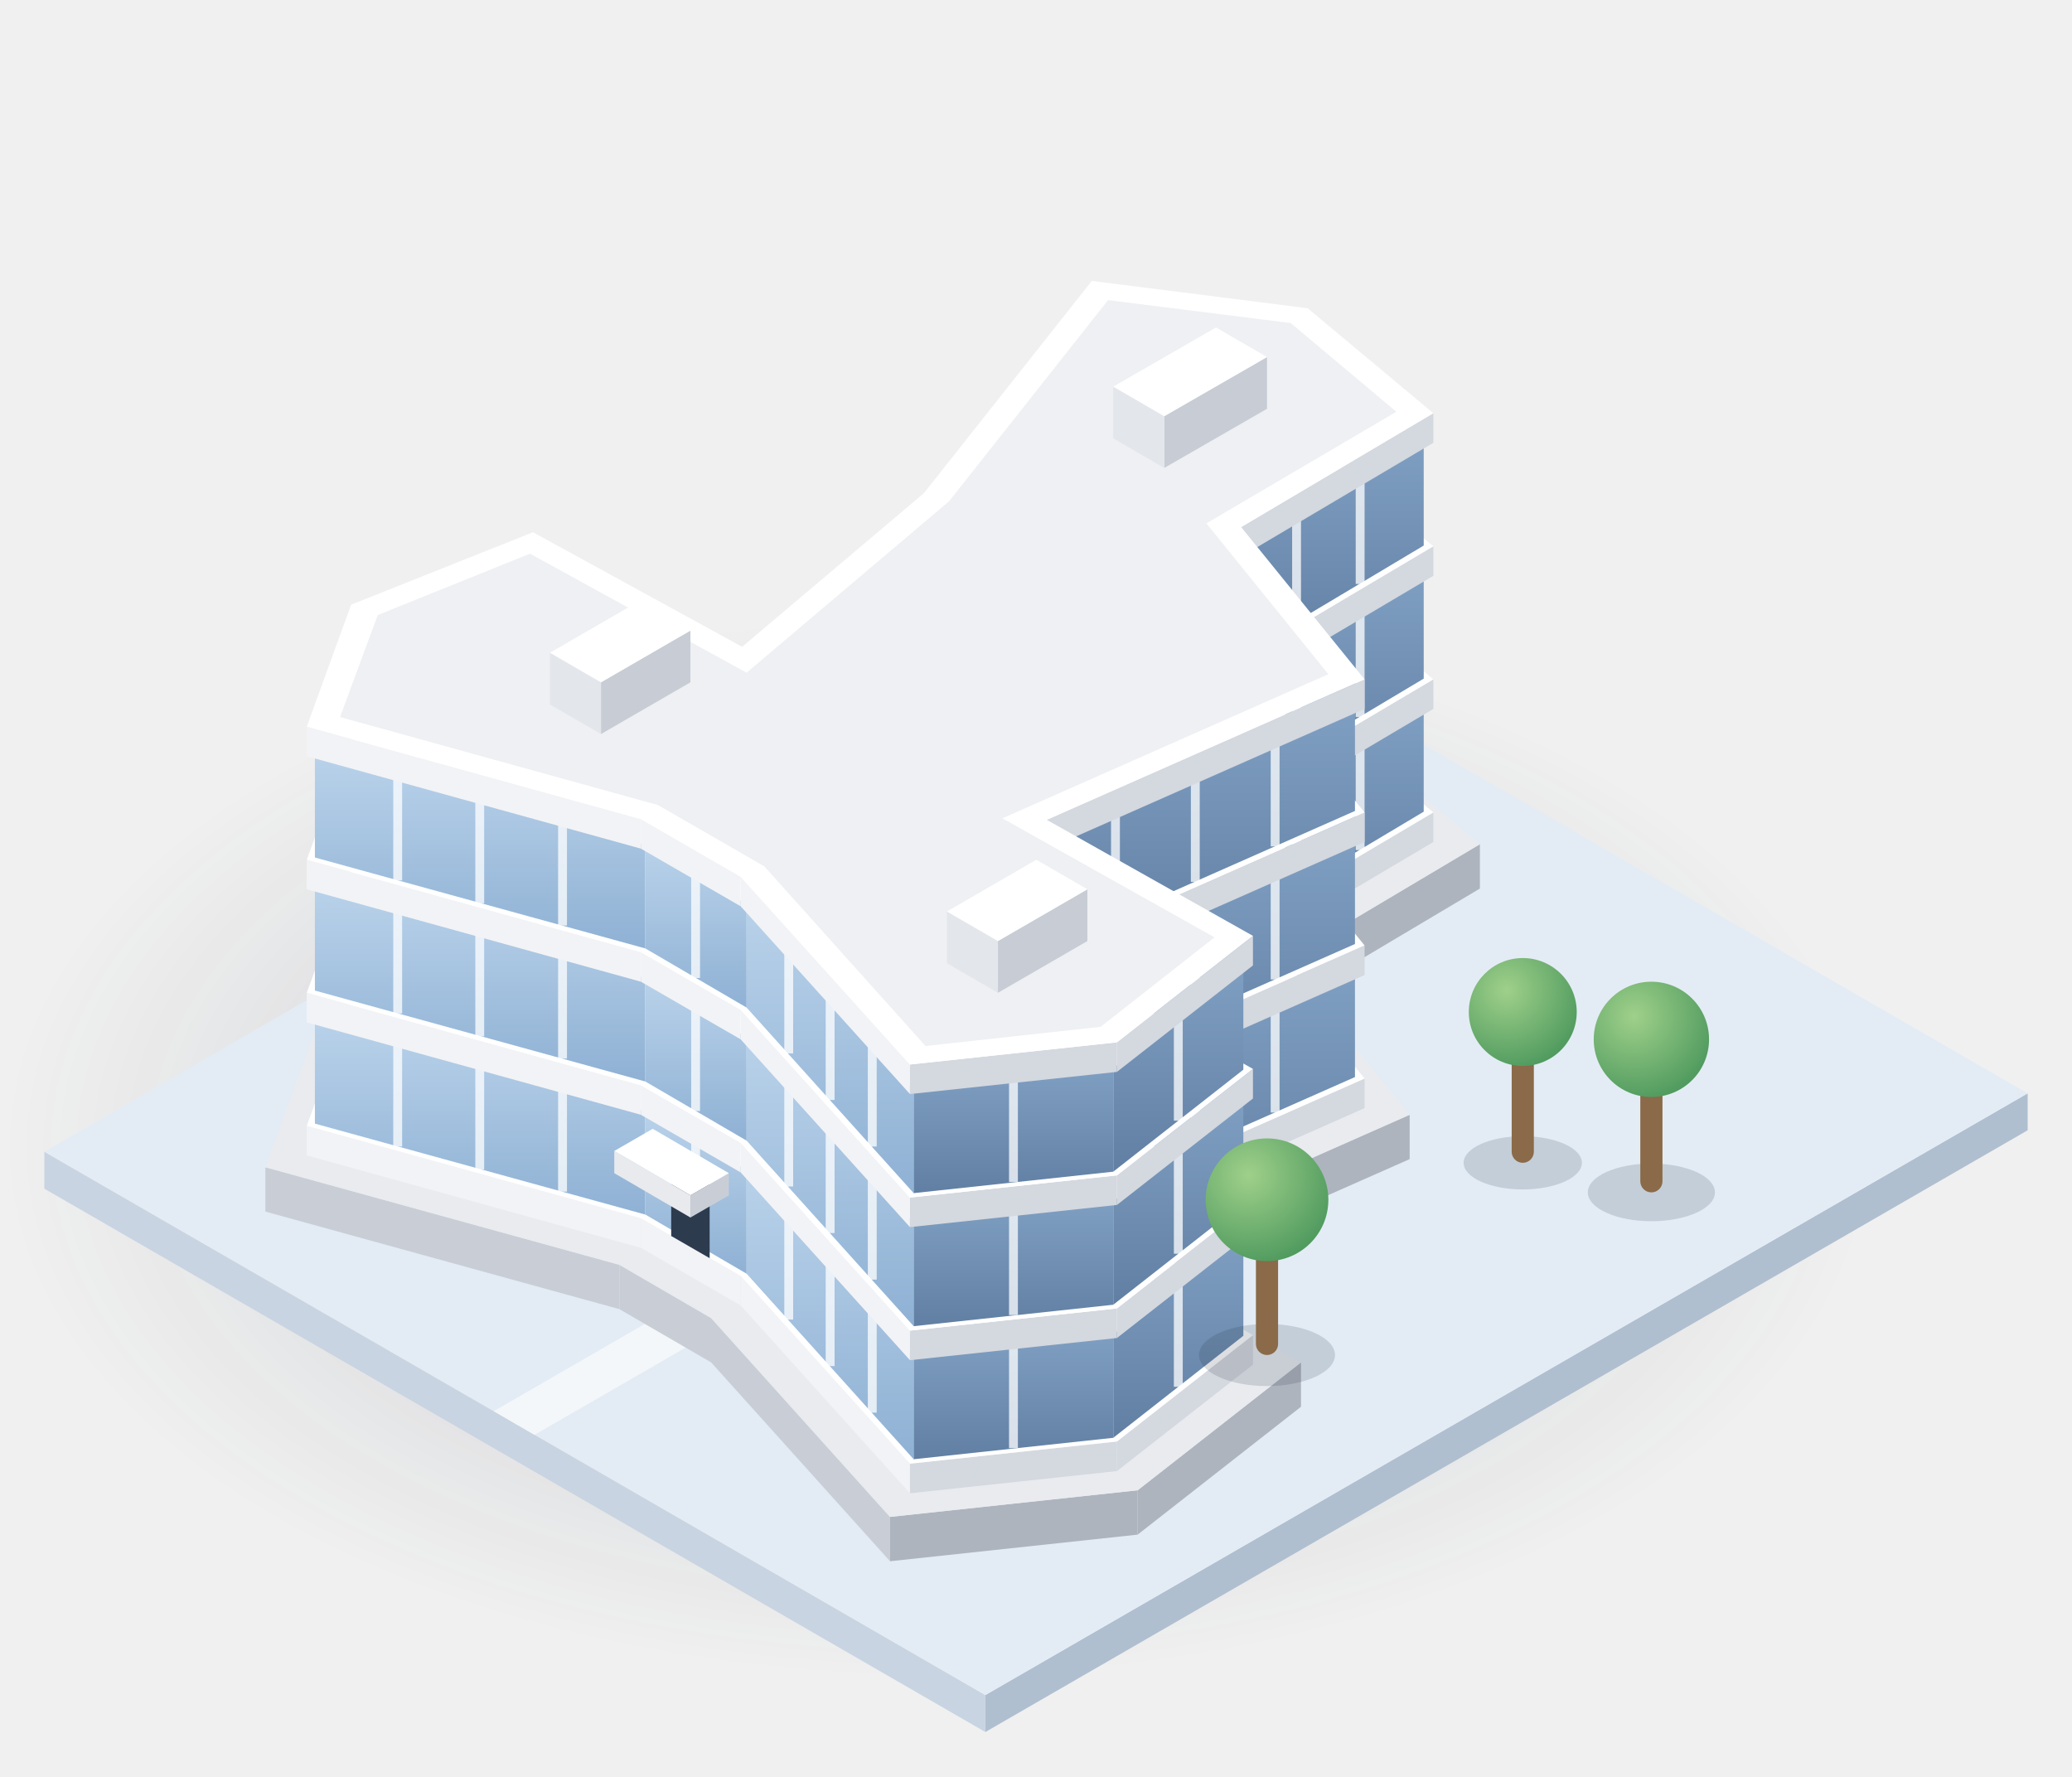
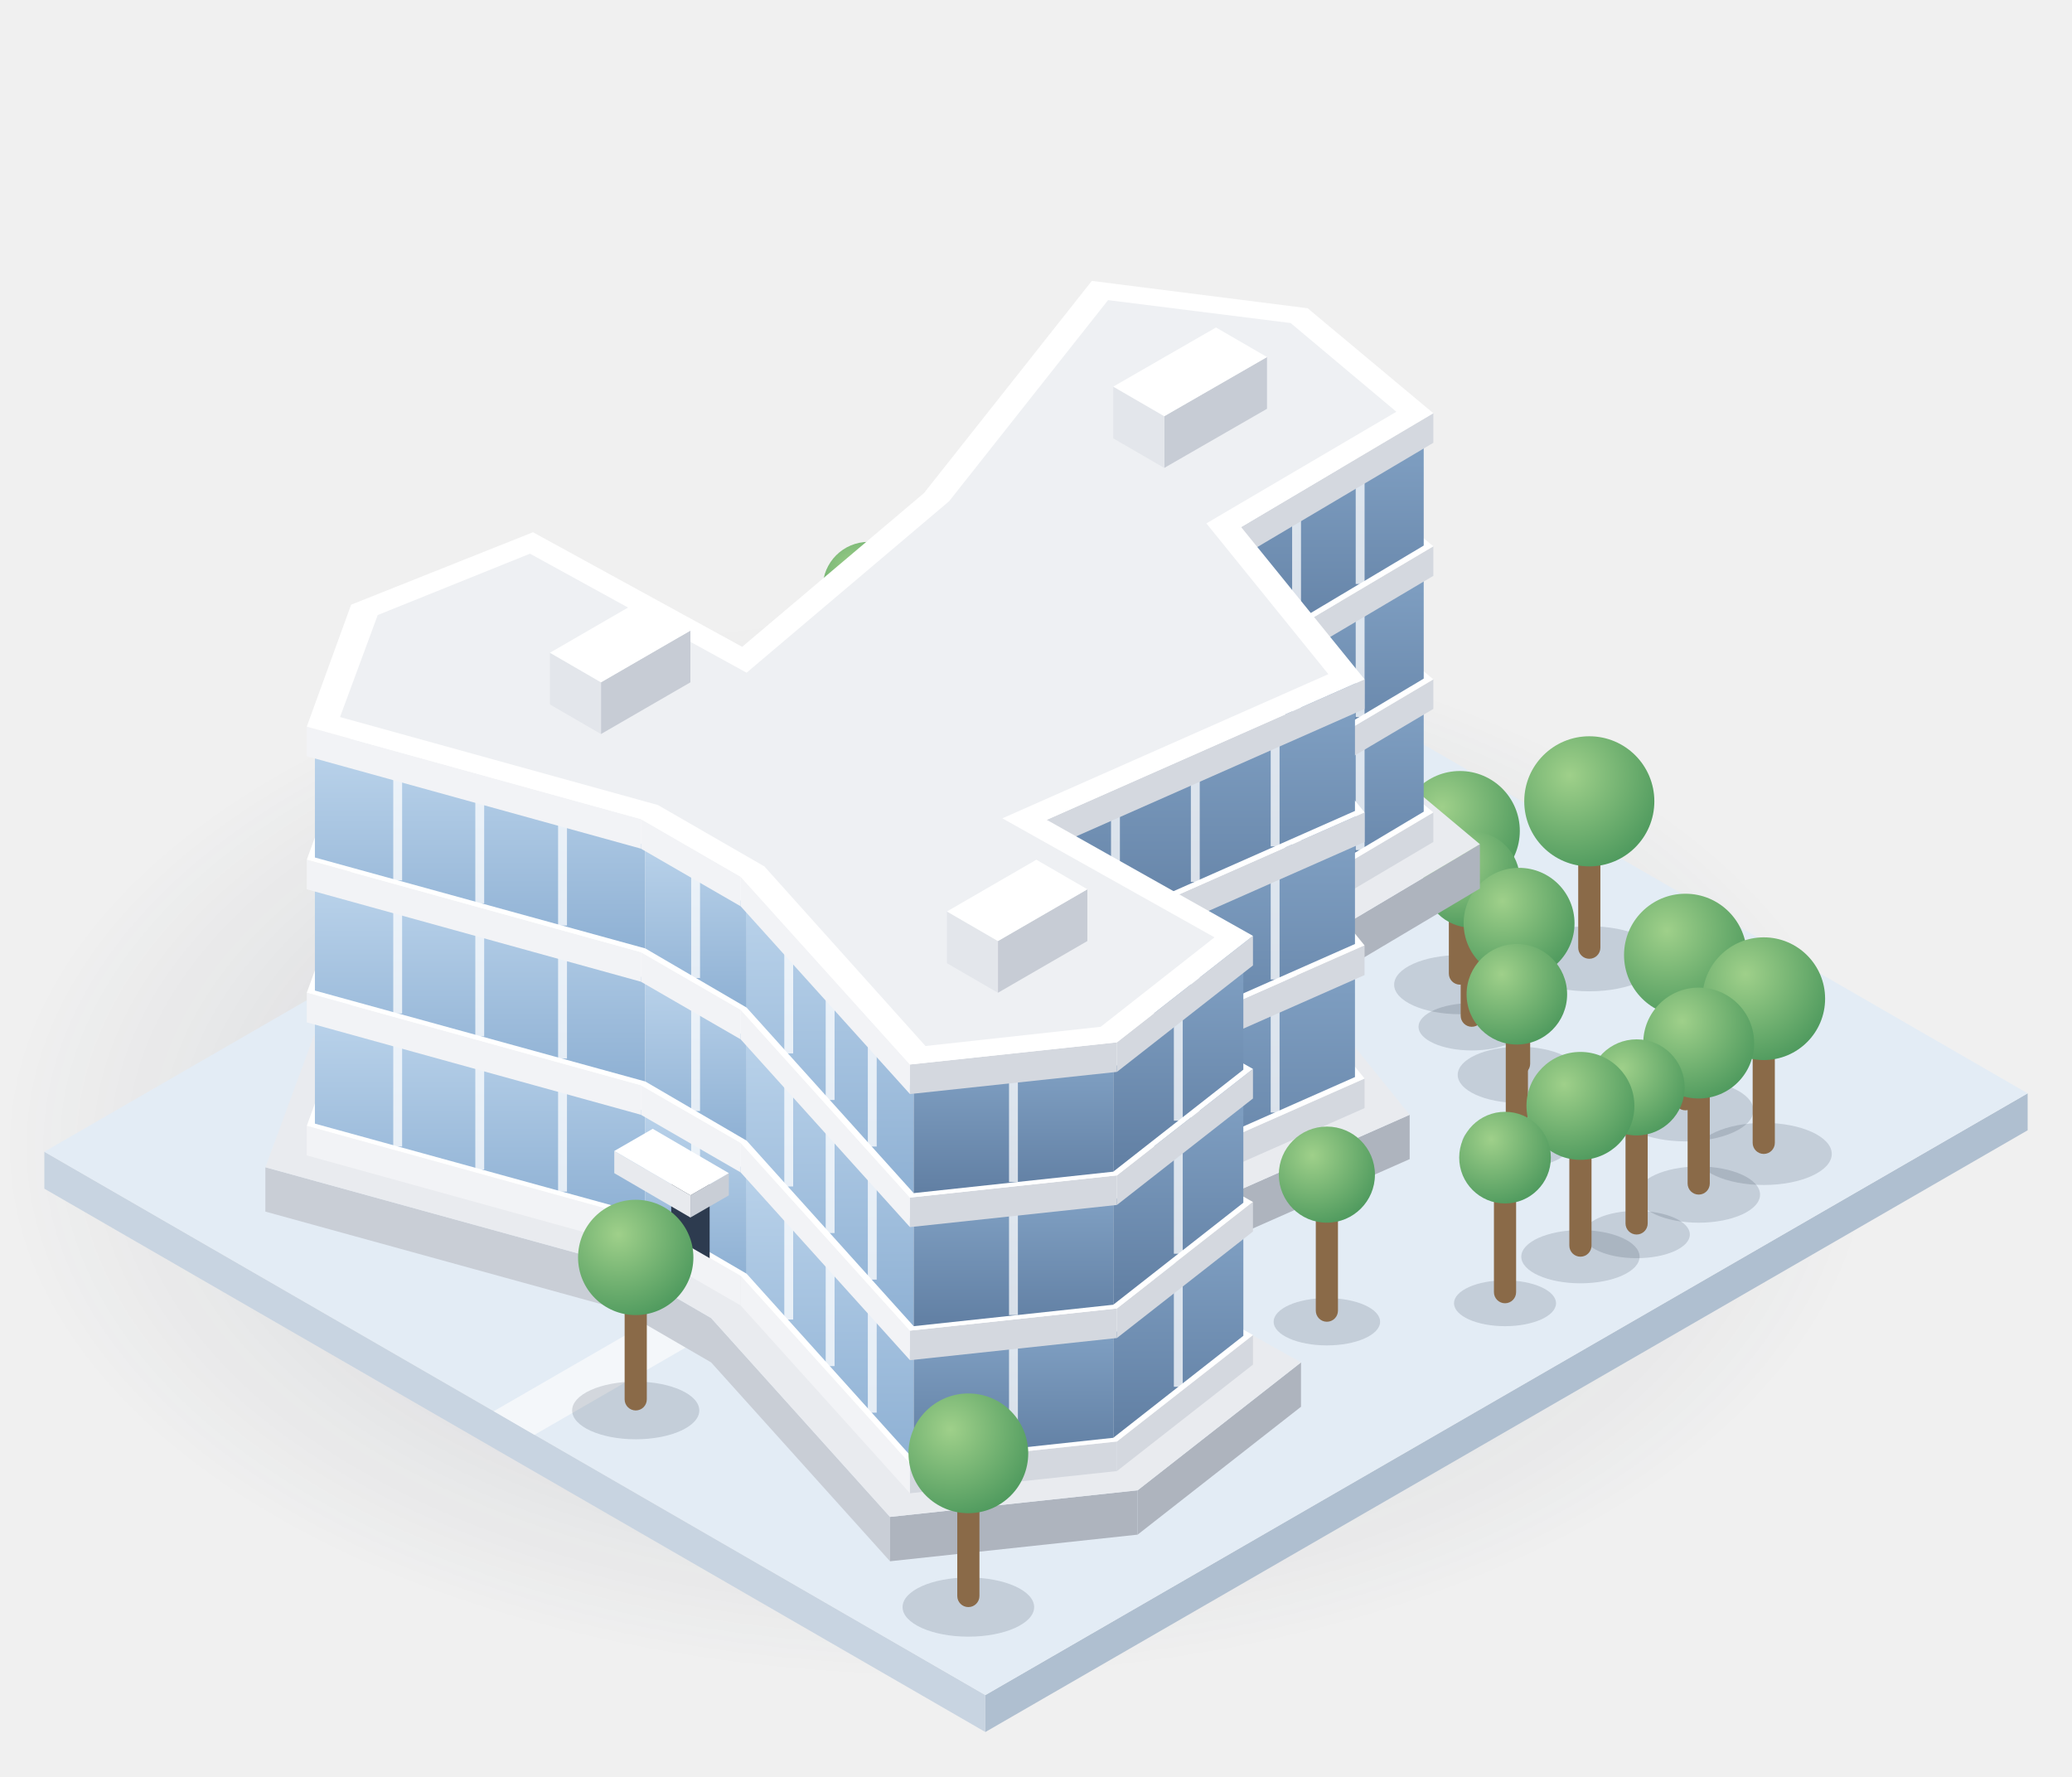
<svg xmlns="http://www.w3.org/2000/svg" viewBox="-112.5 -163.3 280.3 240.3" width="560.6" height="480.6">
  <defs>
    <linearGradient id="iso-glass-l" x1="0" y1="0" x2="0" y2="1">
      <stop offset="0" stop-color="#B9D2EA" />
      <stop offset="1" stop-color="#8FB1D4" />
    </linearGradient>
    <linearGradient id="iso-glass-r" x1="0" y1="0" x2="0" y2="1">
      <stop offset="0" stop-color="#7F9FC2" />
      <stop offset="1" stop-color="#617FA3" />
    </linearGradient>
-     <linearGradient id="iso-focus-l" x1="0" y1="0" x2="0" y2="1">
-       <stop offset="0" stop-color="#3D86C9" />
-       <stop offset="1" stop-color="#1C6BAD" />
-     </linearGradient>
-     <linearGradient id="iso-focus-r" x1="0" y1="0" x2="0" y2="1">
-       <stop offset="0" stop-color="#1B5E98" />
-       <stop offset="1" stop-color="#154C7C" />
-     </linearGradient>
    <radialGradient id="iso-shadow" cx="0.5" cy="0.5" r="0.5">
      <stop offset="0" stop-color="#1D2B40" stop-opacity="0.22" />
      <stop offset="1" stop-color="#1D2B40" stop-opacity="0" />
    </radialGradient>
    <radialGradient id="iso-tree" cx="0.35" cy="0.3" r="0.75">
      <stop offset="0" stop-color="#9FD08A" />
      <stop offset="1" stop-color="#4F9A5E" />
    </radialGradient>
  </defs>
-   <g id="ombra">
+   <g id="livello-ombra" data-livello="ombre">
    <ellipse cx="14.4" cy="-8.2" rx="126.4" ry="72.5" fill="url(#iso-shadow)" />
  </g>
-   <g id="lotto">
+   <g id="livello-lotto" data-livello="terreno">
    <polygon points="161.8,-10.4 20.8,71 20.8,66 161.8,-15.4" fill="#AFBFD0" />
    <polygon points="20.8,71 -106.5,-2.5 -106.5,-7.5 20.8,66" fill="#C8D4E1" />
    <polygon points="34.5,-88.9 161.8,-15.4 20.8,66 -106.5,-7.5" fill="#E3ECF5" />
+   </g>
+   <g id="livello-percorso" data-livello="percorsi">
    <polygon points="-21.8,13.8 -16.3,17 -40.2,30.8 -45.7,27.6" fill="#F4F7FA" />
  </g>
-   <g id="alberi-dietro">
- </g>
-   <g id="basamento">
+   <g id="livello-alberi-dietro" data-livello="alberi">
+     <ellipse cx="33.3" cy="-80.2" rx="9.2" ry="4.2" fill="#1D2B40" opacity="0.16" />
+     <rect x="31.8" y="-100.2" width="3" height="20" rx="1.5" fill="#8A6A48" />
+     <circle cx="33.3" cy="-101.2" r="8.3" fill="url(#iso-tree)" />
+     <ellipse cx="5" cy="-64.1" rx="6.9" ry="3.1" fill="#1D2B40" opacity="0.16" />
+     <rect x="3.5" y="-84.1" width="3" height="20" rx="1.5" fill="#8A6A48" />
+     <circle cx="5" cy="-83.8" r="6.2" fill="url(#iso-tree)" />
+     <ellipse cx="102.5" cy="-33.6" rx="9.7" ry="4.4" fill="#1D2B40" opacity="0.16" />
+     <rect x="101" y="-53.6" width="3" height="20" rx="1.5" fill="#8A6A48" />
+     <circle cx="102.5" cy="-54.9" r="8.8" fill="url(#iso-tree)" />
+     <ellipse cx="85" cy="-30.1" rx="8.9" ry="4" fill="#1D2B40" opacity="0.16" />
+     <rect x="83.5" y="-50.1" width="3" height="20" rx="1.5" fill="#8A6A48" />
+     <circle cx="85" cy="-50.9" r="8.1" fill="url(#iso-tree)" />
+     <ellipse cx="86.6" cy="-24.4" rx="7.2" ry="3.2" fill="#1D2B40" opacity="0.16" />
+     <rect x="85.1" y="-44.4" width="3" height="20" rx="1.5" fill="#8A6A48" />
+     <circle cx="86.6" cy="-44.3" r="6.5" fill="url(#iso-tree)" />
+     <ellipse cx="93" cy="-17.9" rx="8.3" ry="3.8" fill="#1D2B40" opacity="0.16" />
+     <rect x="91.5" y="-37.9" width="3" height="20" rx="1.5" fill="#8A6A48" />
+     <circle cx="93" cy="-38.4" r="7.5" fill="url(#iso-tree)" />
+     <ellipse cx="115.5" cy="-13.1" rx="9.2" ry="4.2" fill="#1D2B40" opacity="0.16" />
+     <rect x="114" y="-33.1" width="3" height="20" rx="1.5" fill="#8A6A48" />
+     <circle cx="115.5" cy="-34.1" r="8.3" fill="url(#iso-tree)" />
+     <ellipse cx="92.7" cy="-8.7" rx="7.4" ry="3.4" fill="#1D2B40" opacity="0.16" />
+     <rect x="91.2" y="-28.7" width="3" height="20" rx="1.5" fill="#8A6A48" />
+     <circle cx="92.7" cy="-28.8" r="6.8" fill="url(#iso-tree)" />
+   </g>
+   <g id="livello-basamento" data-livello="edifici">
    <polygon points="87.7,-43.1 61.3,-27.4 61.3,-33.4 87.7,-49.1" fill="#AEB4BE" />
    <polygon points="78.2,-6.5 36.6,11.9 36.6,5.9 78.2,-12.5" fill="#AEB4BE" />
    <polygon points="-28.7,13.8 -76.6,0.6 -76.6,-5.4 -28.7,7.8" fill="#C9CED6" />
    <polygon points="-16.3,21 -28.7,13.8 -28.7,7.8 -16.3,15" fill="#C9CED6" />
    <polygon points="7.9,47.9 -16.3,21 -16.3,15 7.9,41.9" fill="#C9CED6" />
    <polygon points="63.5,27 41.4,44.3 41.4,38.3 63.5,21" fill="#AEB4BE" />
    <polygon points="41.4,44.3 7.9,47.9 7.9,41.9 41.4,38.3" fill="#AEB4BE" />
    <polygon points="8.2,-40 32.3,-70.6 67.4,-66.1 87.7,-49.1 61.3,-33.4 78.2,-12.5 36.6,5.9 63.5,21 41.4,38.3 7.9,41.9 -16.3,15 -28.7,7.8 -76.6,-5.4 -69.3,-25.2 -39.9,-36.9 -12.9,-22.1" fill="#E9EBEF" />
  </g>
-   <g id="MIA020300S">
+   <g id="livello-MIA020300S" data-livello="piani" data-piano="MIA020300S">
    <polygon points="81.4,-49.4 55.4,-34 55.4,-38 81.4,-53.4" fill="#D4D8DF" />
    <polygon points="72.1,-13.4 29.1,5.6 29.1,1.6 72.1,-17.4" fill="#D4D8DF" />
    <polygon points="-25.8,5.5 -71,-7 -71,-11 -25.8,1.5" fill="#F2F3F6" />
    <polygon points="-12.3,13.3 -25.8,5.5 -25.8,1.5 -12.3,9.3" fill="#F2F3F6" />
    <polygon points="10.6,38.7 -12.3,13.3 -12.3,9.3 10.6,34.7" fill="#F2F3F6" />
    <polygon points="57,21.3 38.6,35.7 38.6,31.7 57,17.3" fill="#D4D8DF" />
    <polygon points="38.6,35.7 10.6,38.7 10.6,34.7 38.6,31.7" fill="#D4D8DF" />
    <polygon points="12.5,-42.6 35.2,-71.3 64.4,-67.6 81.4,-53.4 55.4,-38 72.1,-17.4 29.1,1.6 57,17.3 38.6,31.7 10.6,34.7 -12.3,9.3 -25.8,1.5 -71,-11 -65,-27.5 -40.4,-37.3 -12.1,-21.8" fill="#FFFFFF" />
    <polygon points="80.1,-53.5 54.3,-38.1 54.3,-52.1 80.1,-67.5" fill="url(#iso-glass-r)" />
    <polygon points="70.8,-17.6 27.6,1.5 27.6,-12.5 70.8,-31.6" fill="url(#iso-glass-r)" />
    <polygon points="-25.2,1 -69.9,-11.3 -69.9,-25.3 -25.2,-13" fill="url(#iso-glass-l)" />
    <polygon points="-11.5,9 -25.2,1 -25.2,-13 -11.5,-5" fill="url(#iso-glass-l)" />
    <polygon points="11.1,34.1 -11.5,9 -11.5,-5 11.1,20.1" fill="url(#iso-glass-l)" />
    <polygon points="55.7,17.4 38.1,31.2 38.1,17.2 55.7,3.4" fill="url(#iso-glass-r)" />
    <polygon points="38.1,31.2 11.1,34.1 11.1,20.1 38.1,17.2" fill="url(#iso-glass-r)" />
    <path d="M71.5 -48.3V-62.3M62.9 -43.2V-57.2M60 -12.8V-26.8M49.2 -8V-22M38.4 -3.2V-17.2M-36.4 -2.1V-16.1M-47.6 -5.1V-19.1M-58.7 -8.2V-22.2M-18.4 5V-9M5.5 27.8V13.8M-0.2 21.5V7.5M-5.8 15.2V1.2M46.9 24.3V10.3M24.6 32.6V18.6" stroke="#FFFFFF" stroke-width="1.2" opacity="0.75" />
+   </g>
+   <g id="livello-ingresso" data-livello="ingressi">
    <polygon points="-21.7,3.9 -16.5,6.9 -16.5,-3.1 -21.7,-6.1" fill="#2D3B4F" />
    <polygon points="-19.1,1.4 -29.4,-4.6 -29.4,-7.6 -19.1,-1.6" fill="#E8EAEE" />
    <polygon points="-13.9,-1.6 -19.1,1.4 -19.1,-1.6 -13.9,-4.6" fill="#C9CED6" />
    <polygon points="-24.2,-10.6 -13.9,-4.6 -19.1,-1.6 -29.4,-7.6" fill="#FFFFFF" />
  </g>
-   <g id="MIA0203000">
+   <g id="livello-MIA0203000" data-livello="piani" data-piano="MIA0203000">
    <polygon points="81.4,-67.4 55.4,-52 55.4,-56 81.4,-71.4" fill="#D4D8DF" />
    <polygon points="72.1,-31.4 29.1,-12.4 29.1,-16.4 72.1,-35.4" fill="#D4D8DF" />
    <polygon points="-25.8,-12.5 -71,-25 -71,-29 -25.8,-16.5" fill="#F2F3F6" />
    <polygon points="-12.3,-4.7 -25.8,-12.5 -25.8,-16.5 -12.3,-8.7" fill="#F2F3F6" />
    <polygon points="10.6,20.7 -12.3,-4.7 -12.3,-8.7 10.6,16.7" fill="#F2F3F6" />
    <polygon points="57,3.3 38.6,17.7 38.6,13.7 57,-0.7" fill="#D4D8DF" />
    <polygon points="38.6,17.7 10.6,20.7 10.6,16.7 38.6,13.7" fill="#D4D8DF" />
    <polygon points="12.5,-60.6 35.2,-89.3 64.4,-85.6 81.4,-71.4 55.4,-56 72.1,-35.4 29.1,-16.4 57,-0.7 38.6,13.7 10.6,16.7 -12.3,-8.7 -25.8,-16.5 -71,-29 -65,-45.5 -40.4,-55.3 -12.1,-39.8" fill="#FFFFFF" />
    <polygon points="80.1,-71.5 54.3,-56.1 54.3,-70.1 80.1,-85.5" fill="url(#iso-glass-r)" />
    <polygon points="70.8,-35.6 27.6,-16.5 27.6,-30.5 70.8,-49.6" fill="url(#iso-glass-r)" />
    <polygon points="-25.2,-17 -69.9,-29.3 -69.9,-43.3 -25.2,-31" fill="url(#iso-glass-l)" />
    <polygon points="-11.5,-9 -25.2,-17 -25.2,-31 -11.5,-23" fill="url(#iso-glass-l)" />
    <polygon points="11.1,16.1 -11.5,-9 -11.5,-23 11.1,2.1" fill="url(#iso-glass-l)" />
    <polygon points="55.7,-0.6 38.1,13.2 38.1,-0.8 55.7,-14.6" fill="url(#iso-glass-r)" />
    <polygon points="38.1,13.2 11.1,16.1 11.1,2.1 38.1,-0.8" fill="url(#iso-glass-r)" />
    <path d="M71.5 -66.3V-80.3M62.9 -61.2V-75.2M60 -30.8V-44.8M49.2 -26V-40M38.4 -21.2V-35.2M-36.4 -20.1V-34.1M-47.6 -23.1V-37.1M-58.7 -26.2V-40.2M-18.4 -13V-27M5.5 9.8V-4.2M-0.2 3.5V-10.5M-5.8 -2.8V-16.8M46.9 6.3V-7.7M24.6 14.6V0.6" stroke="#FFFFFF" stroke-width="1.2" opacity="0.75" />
  </g>
-   <g id="MIA0203001">
+   <g id="livello-MIA0203001" data-livello="piani" data-piano="MIA0203001">
    <polygon points="81.4,-85.4 55.4,-70 55.4,-74 81.4,-89.4" fill="#D4D8DF" />
    <polygon points="72.1,-49.4 29.1,-30.4 29.1,-34.4 72.1,-53.4" fill="#D4D8DF" />
    <polygon points="-25.8,-30.5 -71,-43 -71,-47 -25.8,-34.5" fill="#F2F3F6" />
    <polygon points="-12.3,-22.7 -25.8,-30.5 -25.8,-34.5 -12.3,-26.7" fill="#F2F3F6" />
    <polygon points="10.6,2.7 -12.3,-22.7 -12.3,-26.7 10.6,-1.3" fill="#F2F3F6" />
    <polygon points="57,-14.7 38.6,-0.3 38.6,-4.3 57,-18.7" fill="#D4D8DF" />
    <polygon points="38.6,-0.3 10.6,2.7 10.6,-1.3 38.6,-4.3" fill="#D4D8DF" />
    <polygon points="12.5,-78.6 35.2,-107.3 64.4,-103.6 81.4,-89.4 55.4,-74 72.1,-53.4 29.1,-34.4 57,-18.7 38.6,-4.3 10.6,-1.3 -12.3,-26.7 -25.8,-34.5 -71,-47 -65,-63.5 -40.4,-73.3 -12.1,-57.8" fill="#FFFFFF" />
    <polygon points="80.1,-89.5 54.3,-74.1 54.3,-88.1 80.1,-103.5" fill="url(#iso-glass-r)" />
    <polygon points="70.8,-53.6 27.6,-34.5 27.6,-48.5 70.8,-67.6" fill="url(#iso-glass-r)" />
    <polygon points="-25.2,-35 -69.9,-47.3 -69.9,-61.3 -25.2,-49" fill="url(#iso-glass-l)" />
    <polygon points="-11.5,-27 -25.2,-35 -25.2,-49 -11.5,-41" fill="url(#iso-glass-l)" />
    <polygon points="11.1,-1.9 -11.5,-27 -11.5,-41 11.1,-15.9" fill="url(#iso-glass-l)" />
    <polygon points="55.7,-18.6 38.1,-4.8 38.1,-18.8 55.7,-32.6" fill="url(#iso-glass-r)" />
    <polygon points="38.1,-4.8 11.1,-1.9 11.1,-15.9 38.1,-18.8" fill="url(#iso-glass-r)" />
    <path d="M71.5 -84.3V-98.3M62.9 -79.2V-93.2M60 -48.8V-62.8M49.2 -44V-58M38.4 -39.2V-53.2M-36.4 -38.1V-52.1M-47.6 -41.1V-55.1M-58.7 -44.2V-58.2M-18.4 -31V-45M5.5 -8.2V-22.2M-0.2 -14.5V-28.5M-5.8 -20.8V-34.8M46.9 -11.7V-25.7M24.6 -3.4V-17.4" stroke="#FFFFFF" stroke-width="1.2" opacity="0.75" />
  </g>
-   <g id="tetto">
+   <g id="livello-tetto" data-livello="edifici">
    <polygon points="81.4,-103.4 55.4,-88 55.4,-92 81.4,-107.4" fill="#D4D8DF" />
    <polygon points="72.1,-67.4 29.1,-48.4 29.1,-52.4 72.1,-71.4" fill="#D4D8DF" />
    <polygon points="-25.8,-48.5 -71,-61 -71,-65 -25.8,-52.5" fill="#F2F3F6" />
    <polygon points="-12.3,-40.7 -25.8,-48.5 -25.8,-52.5 -12.3,-44.7" fill="#F2F3F6" />
    <polygon points="10.6,-15.3 -12.3,-40.7 -12.3,-44.7 10.6,-19.3" fill="#F2F3F6" />
    <polygon points="57,-32.7 38.6,-18.3 38.6,-22.3 57,-36.7" fill="#D4D8DF" />
    <polygon points="38.6,-18.3 10.6,-15.3 10.6,-19.3 38.6,-22.3" fill="#D4D8DF" />
    <polygon points="12.5,-96.6 35.2,-125.3 64.4,-121.6 81.4,-107.4 55.4,-92 72.1,-71.4 29.1,-52.4 57,-36.7 38.6,-22.3 10.6,-19.3 -12.3,-44.7 -25.8,-52.5 -71,-65 -65,-81.5 -40.4,-91.3 -12.1,-75.8" fill="#FFFFFF" />
    <polygon points="15.9,-95.5 37.4,-122.7 62.1,-119.6 76.4,-107.6 50.7,-92.5 67.2,-72.1 23.1,-52.6 51.8,-36.5 36.4,-24.4 12.7,-21.8 -9.1,-46.1 -23.5,-54.4 -66.5,-66.3 -61.4,-80.1 -40.8,-88.4 -11.5,-72.3" fill="#EEF0F3" />
+   </g>
+   <g id="livello-impianti" data-livello="impianti">
    <polygon points="58.9,-108 45,-100 45,-107 58.9,-115" fill="#C7CCD5" />
    <polygon points="45,-100 38.1,-104 38.1,-111 45,-107" fill="#E3E6EB" />
    <polygon points="52,-119 58.9,-115 45,-107 38.1,-111" fill="#FFFFFF" />
    <polygon points="-19.1,-71 -31.2,-64 -31.2,-71 -19.1,-78" fill="#C7CCD5" />
    <polygon points="-31.2,-64 -38.1,-68 -38.1,-75 -31.2,-71" fill="#E3E6EB" />
    <polygon points="-26,-82 -19.1,-78 -31.2,-71 -38.1,-75" fill="#FFFFFF" />
    <polygon points="34.6,-36 22.5,-29 22.5,-36 34.6,-43" fill="#C7CCD5" />
    <polygon points="22.5,-29 15.6,-33 15.6,-40 22.5,-36" fill="#E3E6EB" />
    <polygon points="27.7,-47 34.6,-43 22.5,-36 15.6,-40" fill="#FFFFFF" />
  </g>
-   <g id="alberi">
-     <ellipse cx="58.9" cy="20" rx="9.2" ry="4.2" fill="#1D2B40" opacity="0.16" />
-     <rect x="57.4" y="0" width="3" height="20" rx="1.5" fill="#8A6A48" />
-     <circle cx="58.9" cy="-1" r="8.3" fill="url(#iso-tree)" />
-     <ellipse cx="93.5" cy="-6" rx="8" ry="3.6" fill="#1D2B40" opacity="0.16" />
-     <rect x="92" y="-26" width="3" height="20" rx="1.5" fill="#8A6A48" />
-     <circle cx="93.5" cy="-26.4" r="7.3" fill="url(#iso-tree)" />
-     <ellipse cx="110.9" cy="-2" rx="8.6" ry="3.9" fill="#1D2B40" opacity="0.16" />
-     <rect x="109.4" y="-22" width="3" height="20" rx="1.5" fill="#8A6A48" />
-     <circle cx="110.9" cy="-22.7" r="7.8" fill="url(#iso-tree)" />
+   <g id="livello-alberi-davanti" data-livello="alberi">
+     <ellipse cx="126.1" cy="-7.2" rx="9.2" ry="4.2" fill="#1D2B40" opacity="0.16" />
+     <rect x="124.6" y="-27.2" width="3" height="20" rx="1.5" fill="#8A6A48" />
+     <circle cx="126.1" cy="-28.2" r="8.3" fill="url(#iso-tree)" />
+     <ellipse cx="117.3" cy="-1.7" rx="8.3" ry="3.8" fill="#1D2B40" opacity="0.16" />
+     <rect x="115.8" y="-21.7" width="3" height="20" rx="1.5" fill="#8A6A48" />
+     <circle cx="117.3" cy="-22.2" r="7.5" fill="url(#iso-tree)" />
+     <ellipse cx="108.9" cy="3.7" rx="7.2" ry="3.2" fill="#1D2B40" opacity="0.16" />
+     <rect x="107.4" y="-16.3" width="3" height="20" rx="1.5" fill="#8A6A48" />
+     <circle cx="108.9" cy="-16.2" r="6.5" fill="url(#iso-tree)" />
+     <ellipse cx="101.3" cy="6.7" rx="8" ry="3.6" fill="#1D2B40" opacity="0.16" />
+     <rect x="99.8" y="-13.3" width="3" height="20" rx="1.5" fill="#8A6A48" />
+     <circle cx="101.3" cy="-13.7" r="7.3" fill="url(#iso-tree)" />
+     <ellipse cx="91.1" cy="13" rx="6.9" ry="3.1" fill="#1D2B40" opacity="0.16" />
+     <rect x="89.6" y="-7" width="3" height="20" rx="1.5" fill="#8A6A48" />
+     <circle cx="91.1" cy="-6.7" r="6.2" fill="url(#iso-tree)" />
+     <ellipse cx="67" cy="15.5" rx="7.2" ry="3.2" fill="#1D2B40" opacity="0.16" />
+     <rect x="65.5" y="-4.5" width="3" height="20" rx="1.5" fill="#8A6A48" />
+     <circle cx="67" cy="-4.4" r="6.5" fill="url(#iso-tree)" />
+     <ellipse cx="-26.5" cy="27.5" rx="8.6" ry="3.9" fill="#1D2B40" opacity="0.16" />
+     <rect x="-28" y="7.5" width="3" height="20" rx="1.5" fill="#8A6A48" />
+     <circle cx="-26.5" cy="6.8" r="7.8" fill="url(#iso-tree)" />
+     <ellipse cx="18.5" cy="54.1" rx="8.9" ry="4" fill="#1D2B40" opacity="0.16" />
+     <rect x="17" y="34.1" width="3" height="20" rx="1.5" fill="#8A6A48" />
+     <circle cx="18.5" cy="33.3" r="8.1" fill="url(#iso-tree)" />
+   </g>
+   <g id="livello-etichette-piani" data-livello="etichette-piani" style="display: none">
+     <path d="M83.4 -60.4H91.4" stroke="#8E8E93" stroke-width="0.8" stroke-dasharray="1.5 1.5" />
+     <rect x="91.4" y="-65.4" width="9" height="10" rx="5" fill="#FFFFFF" stroke="#E3E5EA" stroke-width="0.8" />
+     <text x="95.9" y="-57.8" font-size="7" font-weight="700" text-anchor="middle" fill="#1C6BAD" font-family="-apple-system, system-ui, sans-serif">S</text>
+     <path d="M83.4 -78.4H91.4" stroke="#8E8E93" stroke-width="0.8" stroke-dasharray="1.5 1.5" />
+     <rect x="91.4" y="-83.4" width="9" height="10" rx="5" fill="#FFFFFF" stroke="#E3E5EA" stroke-width="0.8" />
+     <text x="95.9" y="-75.8" font-size="7" font-weight="700" text-anchor="middle" fill="#1C6BAD" font-family="-apple-system, system-ui, sans-serif">T</text>
+     <path d="M83.4 -96.4H91.4" stroke="#8E8E93" stroke-width="0.8" stroke-dasharray="1.5 1.5" />
+     <rect x="91.4" y="-101.4" width="9" height="10" rx="5" fill="#FFFFFF" stroke="#E3E5EA" stroke-width="0.8" />
+     <text x="95.9" y="-93.8" font-size="7" font-weight="700" text-anchor="middle" fill="#1C6BAD" font-family="-apple-system, system-ui, sans-serif">1</text>
  </g>
</svg>
